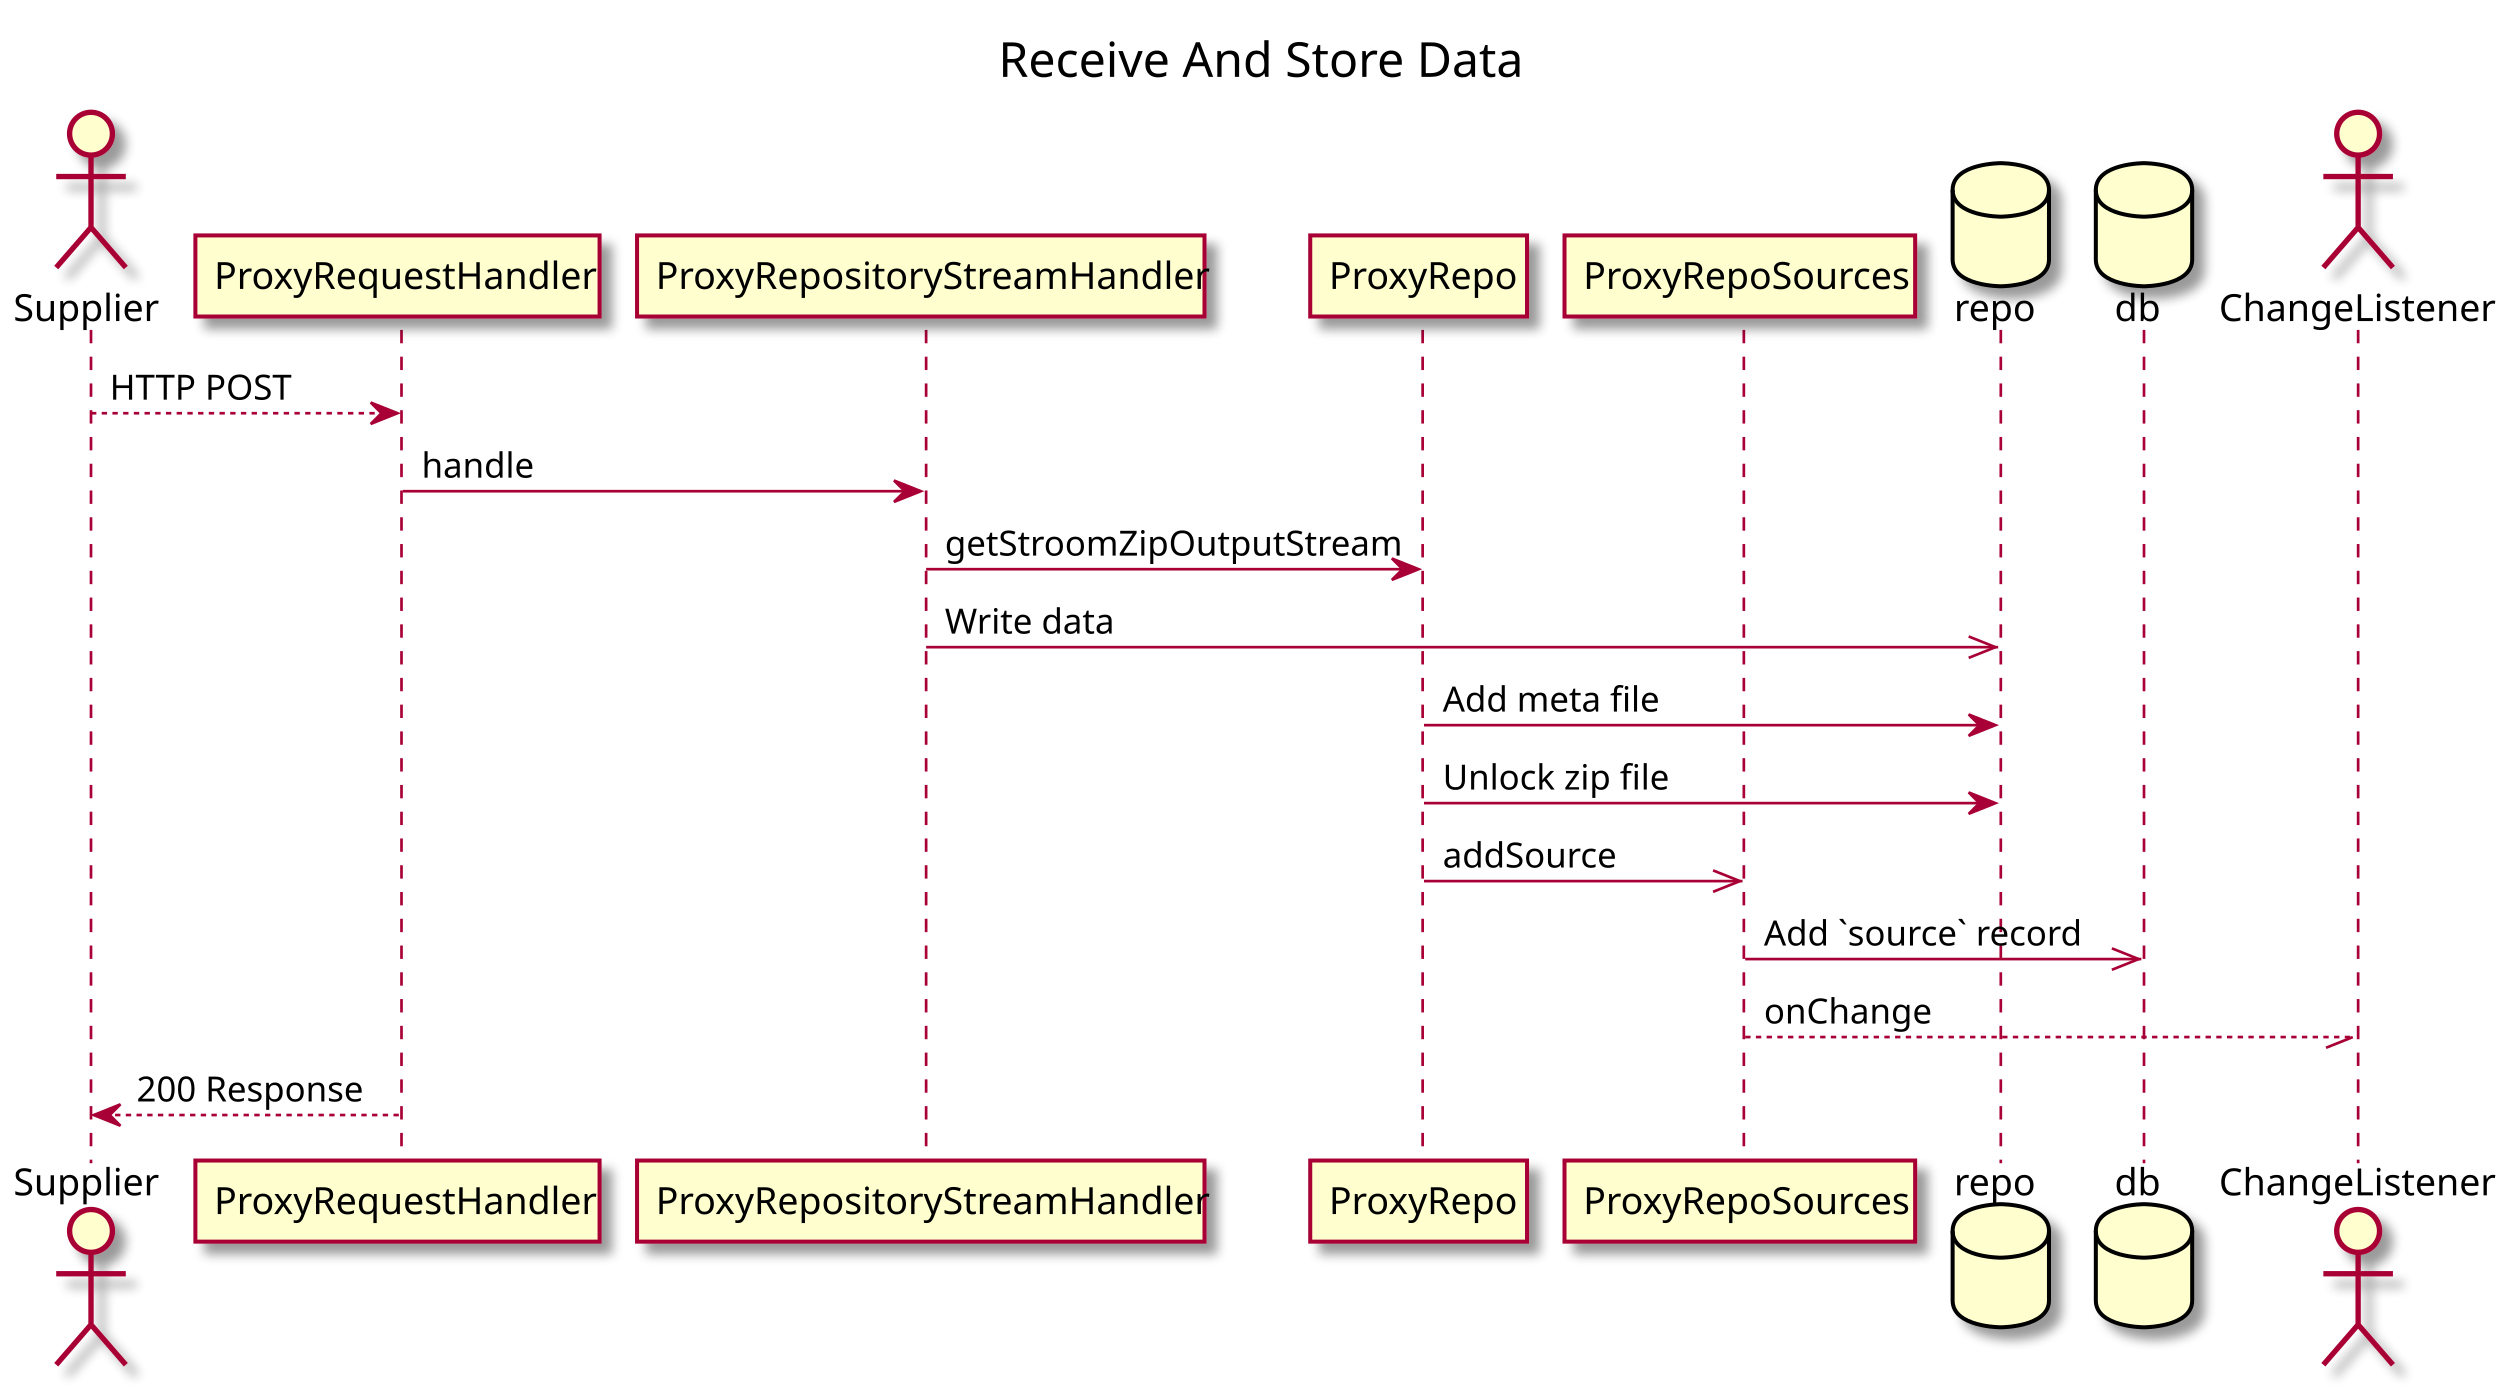
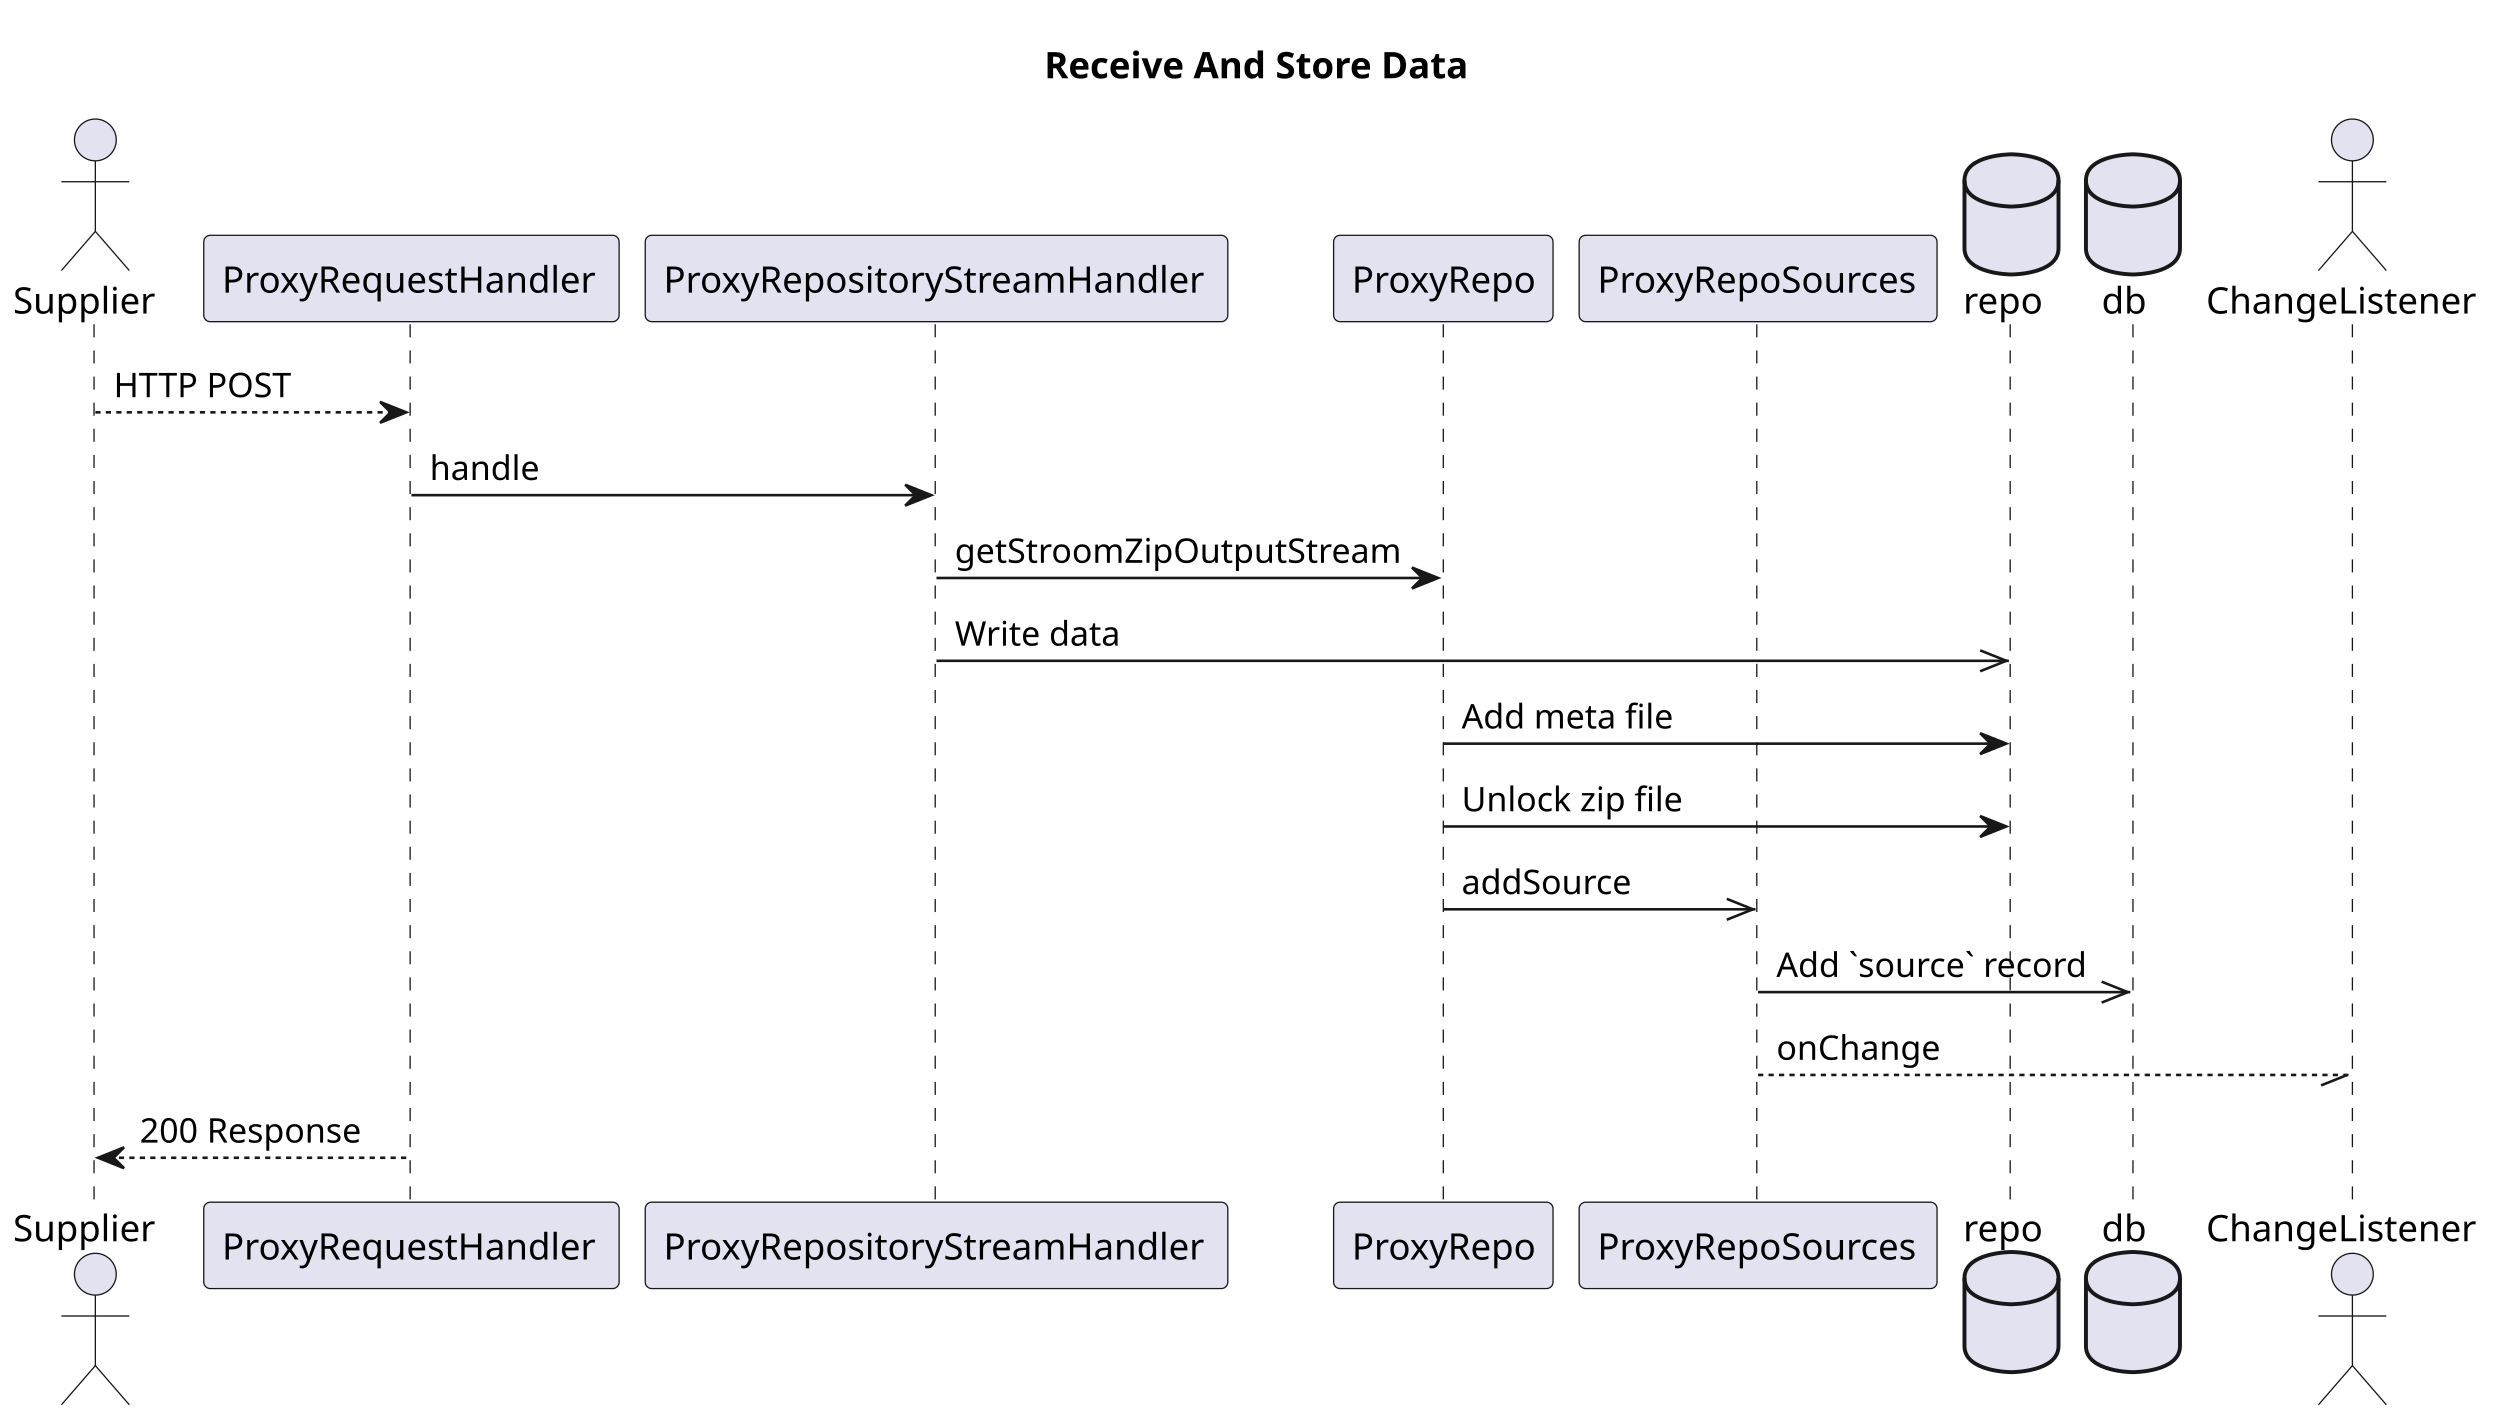
- <svg xmlns="http://www.w3.org/2000/svg" contentScriptType="application/ecmascript" contentStyleType="text/css" height="518px" preserveAspectRatio="none" style="width:934px;height:518px;" version="1.1" viewBox="0 0 934 518" width="934px" zoomAndPan="magnify">
-   <defs>
-     <filter height="300%" id="f10snqyaanlylh" width="300%" x="-1" y="-1">
-       <feGaussianBlur result="blurOut" stdDeviation="2.0" />
-       <feColorMatrix in="blurOut" result="blurOut2" type="matrix" values="0 0 0 0 0 0 0 0 0 0 0 0 0 0 0 0 0 0 .4 0" />
-       <feOffset dx="4.0" dy="4.0" in="blurOut2" result="blurOut3" />
-       <feBlend in="SourceGraphic" in2="blurOut3" mode="normal" />
-     </filter>
-   </defs>
+ <svg xmlns="http://www.w3.org/2000/svg" contentStyleType="text/css" height="544px" preserveAspectRatio="none" style="width:957px;height:544px;background:#FFFFFF;" version="1.1" viewBox="0 0 957 544" width="957px" zoomAndPan="magnify">
+   <defs />
  <g>
-     <text fill="#000000" font-family="sans-serif" font-size="18" lengthAdjust="spacing" textLength="192" x="373" y="28.708">Receive And Store Data</text>
-     <line style="stroke:#A80036;stroke-width:1.0;stroke-dasharray:5.0,5.0;" x1="34" x2="34" y1="123.25" y2="434.578" />
-     <line style="stroke:#A80036;stroke-width:1.0;stroke-dasharray:5.0,5.0;" x1="150" x2="150" y1="123.25" y2="434.578" />
-     <line style="stroke:#A80036;stroke-width:1.0;stroke-dasharray:5.0,5.0;" x1="346" x2="346" y1="123.25" y2="434.578" />
-     <line style="stroke:#A80036;stroke-width:1.0;stroke-dasharray:5.0,5.0;" x1="531.5" x2="531.5" y1="123.25" y2="434.578" />
-     <line style="stroke:#A80036;stroke-width:1.0;stroke-dasharray:5.0,5.0;" x1="651.5" x2="651.5" y1="123.25" y2="434.578" />
-     <line style="stroke:#A80036;stroke-width:1.0;stroke-dasharray:5.0,5.0;" x1="747.5" x2="747.5" y1="123.25" y2="434.578" />
-     <line style="stroke:#A80036;stroke-width:1.0;stroke-dasharray:5.0,5.0;" x1="801" x2="801" y1="123.25" y2="434.578" />
-     <line style="stroke:#A80036;stroke-width:1.0;stroke-dasharray:5.0,5.0;" x1="881" x2="881" y1="123.25" y2="434.578" />
-     <text fill="#000000" font-family="sans-serif" font-size="14" lengthAdjust="spacing" textLength="52" x="5" y="119.948">Supplier</text>
-     <ellipse cx="34" cy="49.953" fill="#FEFECE" filter="url(#f10snqyaanlylh)" rx="8" ry="8" style="stroke:#A80036;stroke-width:2.0;" />
-     <path d="M34,57.953 L34,84.953 M21,65.953 L47,65.953 M34,84.953 L21,99.953 M34,84.953 L47,99.953 " fill="none" filter="url(#f10snqyaanlylh)" style="stroke:#A80036;stroke-width:2.0;" />
-     <text fill="#000000" font-family="sans-serif" font-size="14" lengthAdjust="spacing" textLength="52" x="5" y="446.573">Supplier</text>
-     <ellipse cx="34" cy="459.875" fill="#FEFECE" filter="url(#f10snqyaanlylh)" rx="8" ry="8" style="stroke:#A80036;stroke-width:2.0;" />
-     <path d="M34,467.875 L34,494.875 M21,475.875 L47,475.875 M34,494.875 L21,509.875 M34,494.875 L47,509.875 " fill="none" filter="url(#f10snqyaanlylh)" style="stroke:#A80036;stroke-width:2.0;" />
-     <rect fill="#FEFECE" filter="url(#f10snqyaanlylh)" height="30.297" style="stroke:#A80036;stroke-width:1.5;" width="151" x="73" y="87.953" />
-     <text fill="#000000" font-family="sans-serif" font-size="14" lengthAdjust="spacing" textLength="137" x="80" y="107.948">ProxyRequestHandler</text>
-     <rect fill="#FEFECE" filter="url(#f10snqyaanlylh)" height="30.297" style="stroke:#A80036;stroke-width:1.5;" width="151" x="73" y="433.578" />
-     <text fill="#000000" font-family="sans-serif" font-size="14" lengthAdjust="spacing" textLength="137" x="80" y="453.573">ProxyRequestHandler</text>
-     <rect fill="#FEFECE" filter="url(#f10snqyaanlylh)" height="30.297" style="stroke:#A80036;stroke-width:1.5;" width="212" x="238" y="87.953" />
-     <text fill="#000000" font-family="sans-serif" font-size="14" lengthAdjust="spacing" textLength="198" x="245" y="107.948">ProxyRepositoryStreamHandler</text>
-     <rect fill="#FEFECE" filter="url(#f10snqyaanlylh)" height="30.297" style="stroke:#A80036;stroke-width:1.5;" width="212" x="238" y="433.578" />
-     <text fill="#000000" font-family="sans-serif" font-size="14" lengthAdjust="spacing" textLength="198" x="245" y="453.573">ProxyRepositoryStreamHandler</text>
-     <rect fill="#FEFECE" filter="url(#f10snqyaanlylh)" height="30.297" style="stroke:#A80036;stroke-width:1.5;" width="81" x="489.5" y="87.953" />
-     <text fill="#000000" font-family="sans-serif" font-size="14" lengthAdjust="spacing" textLength="67" x="496.5" y="107.948">ProxyRepo</text>
-     <rect fill="#FEFECE" filter="url(#f10snqyaanlylh)" height="30.297" style="stroke:#A80036;stroke-width:1.5;" width="81" x="489.5" y="433.578" />
-     <text fill="#000000" font-family="sans-serif" font-size="14" lengthAdjust="spacing" textLength="67" x="496.5" y="453.573">ProxyRepo</text>
-     <rect fill="#FEFECE" filter="url(#f10snqyaanlylh)" height="30.297" style="stroke:#A80036;stroke-width:1.5;" width="131" x="584.5" y="87.953" />
-     <text fill="#000000" font-family="sans-serif" font-size="14" lengthAdjust="spacing" textLength="117" x="591.5" y="107.948">ProxyRepoSources</text>
-     <rect fill="#FEFECE" filter="url(#f10snqyaanlylh)" height="30.297" style="stroke:#A80036;stroke-width:1.5;" width="131" x="584.5" y="433.578" />
-     <text fill="#000000" font-family="sans-serif" font-size="14" lengthAdjust="spacing" textLength="117" x="591.5" y="453.573">ProxyRepoSources</text>
-     <text fill="#000000" font-family="sans-serif" font-size="14" lengthAdjust="spacing" textLength="29" x="730" y="119.948">repo</text>
-     <path d="M729.5,70.953 C729.5,60.953 747.5,60.953 747.5,60.953 C747.5,60.953 765.5,60.953 765.5,70.953 L765.5,96.953 C765.5,106.953 747.5,106.953 747.5,106.953 C747.5,106.953 729.5,106.953 729.5,96.953 L729.5,70.953 " fill="#FEFECE" filter="url(#f10snqyaanlylh)" style="stroke:#000000;stroke-width:1.5;" />
-     <path d="M729.5,70.953 C729.5,80.953 747.5,80.953 747.5,80.953 C747.5,80.953 765.5,80.953 765.5,70.953 " fill="none" style="stroke:#000000;stroke-width:1.5;" />
-     <text fill="#000000" font-family="sans-serif" font-size="14" lengthAdjust="spacing" textLength="29" x="730" y="446.573">repo</text>
-     <path d="M729.5,459.875 C729.5,449.875 747.5,449.875 747.5,449.875 C747.5,449.875 765.5,449.875 765.5,459.875 L765.5,485.875 C765.5,495.875 747.5,495.875 747.5,495.875 C747.5,495.875 729.5,495.875 729.5,485.875 L729.5,459.875 " fill="#FEFECE" filter="url(#f10snqyaanlylh)" style="stroke:#000000;stroke-width:1.5;" />
-     <path d="M729.5,459.875 C729.5,469.875 747.5,469.875 747.5,469.875 C747.5,469.875 765.5,469.875 765.5,459.875 " fill="none" style="stroke:#000000;stroke-width:1.5;" />
-     <text fill="#000000" font-family="sans-serif" font-size="14" lengthAdjust="spacing" textLength="16" x="790" y="119.948">db</text>
-     <path d="M783,70.953 C783,60.953 801,60.953 801,60.953 C801,60.953 819,60.953 819,70.953 L819,96.953 C819,106.953 801,106.953 801,106.953 C801,106.953 783,106.953 783,96.953 L783,70.953 " fill="#FEFECE" filter="url(#f10snqyaanlylh)" style="stroke:#000000;stroke-width:1.5;" />
-     <path d="M783,70.953 C783,80.953 801,80.953 801,80.953 C801,80.953 819,80.953 819,70.953 " fill="none" style="stroke:#000000;stroke-width:1.5;" />
-     <text fill="#000000" font-family="sans-serif" font-size="14" lengthAdjust="spacing" textLength="16" x="790" y="446.573">db</text>
-     <path d="M783,459.875 C783,449.875 801,449.875 801,449.875 C801,449.875 819,449.875 819,459.875 L819,485.875 C819,495.875 801,495.875 801,495.875 C801,495.875 783,495.875 783,485.875 L783,459.875 " fill="#FEFECE" filter="url(#f10snqyaanlylh)" style="stroke:#000000;stroke-width:1.5;" />
-     <path d="M783,459.875 C783,469.875 801,469.875 801,469.875 C801,469.875 819,469.875 819,459.875 " fill="none" style="stroke:#000000;stroke-width:1.5;" />
-     <text fill="#000000" font-family="sans-serif" font-size="14" lengthAdjust="spacing" textLength="98" x="829" y="119.948">ChangeListener</text>
-     <ellipse cx="881" cy="49.953" fill="#FEFECE" filter="url(#f10snqyaanlylh)" rx="8" ry="8" style="stroke:#A80036;stroke-width:2.0;" />
-     <path d="M881,57.953 L881,84.953 M868,65.953 L894,65.953 M881,84.953 L868,99.953 M881,84.953 L894,99.953 " fill="none" filter="url(#f10snqyaanlylh)" style="stroke:#A80036;stroke-width:2.0;" />
-     <text fill="#000000" font-family="sans-serif" font-size="14" lengthAdjust="spacing" textLength="98" x="829" y="446.573">ChangeListener</text>
-     <ellipse cx="881" cy="459.875" fill="#FEFECE" filter="url(#f10snqyaanlylh)" rx="8" ry="8" style="stroke:#A80036;stroke-width:2.0;" />
-     <path d="M881,467.875 L881,494.875 M868,475.875 L894,475.875 M881,494.875 L868,509.875 M881,494.875 L894,509.875 " fill="none" filter="url(#f10snqyaanlylh)" style="stroke:#A80036;stroke-width:2.0;" />
-     <polygon fill="#A80036" points="138.5,150.383,148.5,154.383,138.5,158.383,142.5,154.383" style="stroke:#A80036;stroke-width:1.0;" />
-     <line style="stroke:#A80036;stroke-width:1.0;stroke-dasharray:2.0,2.0;" x1="34" x2="144.5" y1="154.383" y2="154.383" />
-     <text fill="#000000" font-family="sans-serif" font-size="13" lengthAdjust="spacing" textLength="64" x="41" y="149.317">HTTP POST</text>
-     <polygon fill="#A80036" points="334,179.516,344,183.516,334,187.516,338,183.516" style="stroke:#A80036;stroke-width:1.0;" />
-     <line style="stroke:#A80036;stroke-width:1.0;" x1="150.5" x2="340" y1="183.516" y2="183.516" />
-     <text fill="#000000" font-family="sans-serif" font-size="13" lengthAdjust="spacing" textLength="41" x="157.5" y="178.45">handle</text>
-     <polygon fill="#A80036" points="520,208.648,530,212.648,520,216.648,524,212.648" style="stroke:#A80036;stroke-width:1.0;" />
-     <line style="stroke:#A80036;stroke-width:1.0;" x1="346" x2="526" y1="212.648" y2="212.648" />
-     <text fill="#000000" font-family="sans-serif" font-size="13" lengthAdjust="spacing" textLength="162" x="353" y="207.583">getStroomZipOutputStream</text>
-     <line style="stroke:#A80036;stroke-width:1.0;" x1="745.5" x2="735.5" y1="241.781" y2="237.781" />
-     <line style="stroke:#A80036;stroke-width:1.0;" x1="745.5" x2="735.5" y1="241.781" y2="245.781" />
-     <line style="stroke:#A80036;stroke-width:1.0;" x1="346" x2="746.5" y1="241.781" y2="241.781" />
-     <text fill="#000000" font-family="sans-serif" font-size="13" lengthAdjust="spacing" textLength="59" x="353" y="236.715">Write data</text>
-     <polygon fill="#A80036" points="735.5,266.914,745.5,270.914,735.5,274.914,739.5,270.914" style="stroke:#A80036;stroke-width:1.0;" />
-     <line style="stroke:#A80036;stroke-width:1.0;" x1="532" x2="741.5" y1="270.914" y2="270.914" />
-     <text fill="#000000" font-family="sans-serif" font-size="13" lengthAdjust="spacing" textLength="76" x="539" y="265.848">Add meta file</text>
-     <polygon fill="#A80036" points="735.5,296.047,745.5,300.047,735.5,304.047,739.5,300.047" style="stroke:#A80036;stroke-width:1.0;" />
-     <line style="stroke:#A80036;stroke-width:1.0;" x1="532" x2="741.5" y1="300.047" y2="300.047" />
-     <text fill="#000000" font-family="sans-serif" font-size="13" lengthAdjust="spacing" textLength="80" x="539" y="294.981">Unlock zip file</text>
-     <line style="stroke:#A80036;stroke-width:1.0;" x1="650" x2="640" y1="329.18" y2="325.18" />
-     <line style="stroke:#A80036;stroke-width:1.0;" x1="650" x2="640" y1="329.18" y2="333.18" />
-     <line style="stroke:#A80036;stroke-width:1.0;" x1="532" x2="651" y1="329.18" y2="329.18" />
-     <text fill="#000000" font-family="sans-serif" font-size="13" lengthAdjust="spacing" textLength="64" x="539" y="324.114">addSource</text>
-     <line style="stroke:#A80036;stroke-width:1.0;" x1="799" x2="789" y1="358.312" y2="354.312" />
-     <line style="stroke:#A80036;stroke-width:1.0;" x1="799" x2="789" y1="358.312" y2="362.312" />
-     <line style="stroke:#A80036;stroke-width:1.0;" x1="652" x2="800" y1="358.312" y2="358.312" />
-     <text fill="#000000" font-family="sans-serif" font-size="13" lengthAdjust="spacing" textLength="125" x="659" y="353.247">Add `source` record</text>
-     <line style="stroke:#A80036;stroke-width:1.0;" x1="879" x2="869" y1="387.445" y2="391.445" />
-     <line style="stroke:#A80036;stroke-width:1.0;stroke-dasharray:2.0,2.0;" x1="652" x2="880" y1="387.445" y2="387.445" />
-     <text fill="#000000" font-family="sans-serif" font-size="13" lengthAdjust="spacing" textLength="61" x="659" y="382.379">onChange</text>
-     <polygon fill="#A80036" points="45,412.578,35,416.578,45,420.578,41,416.578" style="stroke:#A80036;stroke-width:1.0;" />
-     <line style="stroke:#A80036;stroke-width:1.0;stroke-dasharray:2.0,2.0;" x1="39" x2="149.5" y1="416.578" y2="416.578" />
-     <text fill="#000000" font-family="sans-serif" font-size="13" lengthAdjust="spacing" textLength="82" x="51" y="411.512">200 Response</text>
+     <rect height="29.068" style="stroke:#00000000;stroke-width:1.0;fill:none;" width="171" x="394.75" y="10" />
+     <text fill="#000000" font-family="sans-serif" font-size="14" font-weight="bold" lengthAdjust="spacing" textLength="161" x="399.75" y="29.966">Receive And Store Data</text>
+     <line style="stroke:#181818;stroke-width:0.5;stroke-dasharray:5.0,5.0;" x1="36" x2="36" y1="124.136" y2="461.196" />
+     <line style="stroke:#181818;stroke-width:0.5;stroke-dasharray:5.0,5.0;" x1="157" x2="157" y1="124.136" y2="461.196" />
+     <line style="stroke:#181818;stroke-width:0.5;stroke-dasharray:5.0,5.0;" x1="358" x2="358" y1="124.136" y2="461.196" />
+     <line style="stroke:#181818;stroke-width:0.5;stroke-dasharray:5.0,5.0;" x1="552.5" x2="552.5" y1="124.136" y2="461.196" />
+     <line style="stroke:#181818;stroke-width:0.5;stroke-dasharray:5.0,5.0;" x1="672.5" x2="672.5" y1="124.136" y2="461.196" />
+     <line style="stroke:#181818;stroke-width:0.5;stroke-dasharray:5.0,5.0;" x1="769.5" x2="769.5" y1="124.136" y2="461.196" />
+     <line style="stroke:#181818;stroke-width:0.5;stroke-dasharray:5.0,5.0;" x1="816.5" x2="816.5" y1="124.136" y2="461.196" />
+     <line style="stroke:#181818;stroke-width:0.5;stroke-dasharray:5.0,5.0;" x1="900.5" x2="900.5" y1="124.136" y2="461.196" />
+     <text fill="#000000" font-family="sans-serif" font-size="14" lengthAdjust="spacing" textLength="57" x="5" y="120.034">Supplier</text>
+     <ellipse cx="36.5" cy="53.568" fill="#E2E2F0" rx="8" ry="8" style="stroke:#181818;stroke-width:0.5;" />
+     <path d="M36.5,61.568 L36.5,88.568 M23.5,69.568 L49.5,69.568 M36.5,88.568 L23.5,103.568 M36.5,88.568 L49.5,103.568 " fill="none" style="stroke:#181818;stroke-width:0.5;" />
+     <text fill="#000000" font-family="sans-serif" font-size="14" lengthAdjust="spacing" textLength="57" x="5" y="475.162">Supplier</text>
+     <ellipse cx="36.5" cy="487.764" fill="#E2E2F0" rx="8" ry="8" style="stroke:#181818;stroke-width:0.5;" />
+     <path d="M36.5,495.764 L36.5,522.764 M23.5,503.764 L49.5,503.764 M36.5,522.764 L23.5,537.764 M36.5,522.764 L49.5,537.764 " fill="none" style="stroke:#181818;stroke-width:0.5;" />
+     <rect fill="#E2E2F0" height="33.068" rx="2.5" ry="2.5" style="stroke:#181818;stroke-width:0.5;" width="159" x="78" y="90.068" />
+     <text fill="#000000" font-family="sans-serif" font-size="14" lengthAdjust="spacing" textLength="145" x="85" y="112.034">ProxyRequestHandler</text>
+     <rect fill="#E2E2F0" height="33.068" rx="2.5" ry="2.5" style="stroke:#181818;stroke-width:0.5;" width="159" x="78" y="460.196" />
+     <text fill="#000000" font-family="sans-serif" font-size="14" lengthAdjust="spacing" textLength="145" x="85" y="482.162">ProxyRequestHandler</text>
+     <rect fill="#E2E2F0" height="33.068" rx="2.5" ry="2.5" style="stroke:#181818;stroke-width:0.5;" width="223" x="247" y="90.068" />
+     <text fill="#000000" font-family="sans-serif" font-size="14" lengthAdjust="spacing" textLength="209" x="254" y="112.034">ProxyRepositoryStreamHandler</text>
+     <rect fill="#E2E2F0" height="33.068" rx="2.5" ry="2.5" style="stroke:#181818;stroke-width:0.5;" width="223" x="247" y="460.196" />
+     <text fill="#000000" font-family="sans-serif" font-size="14" lengthAdjust="spacing" textLength="209" x="254" y="482.162">ProxyRepositoryStreamHandler</text>
+     <rect fill="#E2E2F0" height="33.068" rx="2.5" ry="2.5" style="stroke:#181818;stroke-width:0.5;" width="84" x="510.5" y="90.068" />
+     <text fill="#000000" font-family="sans-serif" font-size="14" lengthAdjust="spacing" textLength="70" x="517.5" y="112.034">ProxyRepo</text>
+     <rect fill="#E2E2F0" height="33.068" rx="2.5" ry="2.5" style="stroke:#181818;stroke-width:0.5;" width="84" x="510.5" y="460.196" />
+     <text fill="#000000" font-family="sans-serif" font-size="14" lengthAdjust="spacing" textLength="70" x="517.5" y="482.162">ProxyRepo</text>
+     <rect fill="#E2E2F0" height="33.068" rx="2.5" ry="2.5" style="stroke:#181818;stroke-width:0.5;" width="137" x="604.5" y="90.068" />
+     <text fill="#000000" font-family="sans-serif" font-size="14" lengthAdjust="spacing" textLength="123" x="611.5" y="112.034">ProxyRepoSources</text>
+     <rect fill="#E2E2F0" height="33.068" rx="2.5" ry="2.5" style="stroke:#181818;stroke-width:0.5;" width="137" x="604.5" y="460.196" />
+     <text fill="#000000" font-family="sans-serif" font-size="14" lengthAdjust="spacing" textLength="123" x="611.5" y="482.162">ProxyRepoSources</text>
+     <text fill="#000000" font-family="sans-serif" font-size="14" lengthAdjust="spacing" textLength="31" x="751.5" y="120.034">repo</text>
+     <path d="M752,69.068 C752,59.068 770,59.068 770,59.068 C770,59.068 788,59.068 788,69.068 L788,95.068 C788,105.068 770,105.068 770,105.068 C770,105.068 752,105.068 752,95.068 L752,69.068 " fill="#E2E2F0" style="stroke:#181818;stroke-width:1.5;" />
+     <path d="M752,69.068 C752,79.068 770,79.068 770,79.068 C770,79.068 788,79.068 788,69.068 " fill="none" style="stroke:#181818;stroke-width:1.5;" />
+     <text fill="#000000" font-family="sans-serif" font-size="14" lengthAdjust="spacing" textLength="31" x="751.5" y="475.162">repo</text>
+     <path d="M752,489.264 C752,479.264 770,479.264 770,479.264 C770,479.264 788,479.264 788,489.264 L788,515.264 C788,525.264 770,525.264 770,525.264 C770,525.264 752,525.264 752,515.264 L752,489.264 " fill="#E2E2F0" style="stroke:#181818;stroke-width:1.5;" />
+     <path d="M752,489.264 C752,499.264 770,499.264 770,499.264 C770,499.264 788,499.264 788,489.264 " fill="none" style="stroke:#181818;stroke-width:1.5;" />
+     <text fill="#000000" font-family="sans-serif" font-size="14" lengthAdjust="spacing" textLength="18" x="804.5" y="120.034">db</text>
+     <path d="M798.5,69.068 C798.5,59.068 816.5,59.068 816.5,59.068 C816.5,59.068 834.5,59.068 834.5,69.068 L834.5,95.068 C834.5,105.068 816.5,105.068 816.5,105.068 C816.5,105.068 798.5,105.068 798.5,95.068 L798.5,69.068 " fill="#E2E2F0" style="stroke:#181818;stroke-width:1.5;" />
+     <path d="M798.5,69.068 C798.5,79.068 816.5,79.068 816.5,79.068 C816.5,79.068 834.5,79.068 834.5,69.068 " fill="none" style="stroke:#181818;stroke-width:1.5;" />
+     <text fill="#000000" font-family="sans-serif" font-size="14" lengthAdjust="spacing" textLength="18" x="804.5" y="475.162">db</text>
+     <path d="M798.5,489.264 C798.5,479.264 816.5,479.264 816.5,479.264 C816.5,479.264 834.5,479.264 834.5,489.264 L834.5,515.264 C834.5,525.264 816.5,525.264 816.5,525.264 C816.5,525.264 798.5,525.264 798.5,515.264 L798.5,489.264 " fill="#E2E2F0" style="stroke:#181818;stroke-width:1.5;" />
+     <path d="M798.5,489.264 C798.5,499.264 816.5,499.264 816.5,499.264 C816.5,499.264 834.5,499.264 834.5,489.264 " fill="none" style="stroke:#181818;stroke-width:1.5;" />
+     <text fill="#000000" font-family="sans-serif" font-size="14" lengthAdjust="spacing" textLength="106" x="844.5" y="120.034">ChangeListener</text>
+     <ellipse cx="900.5" cy="53.568" fill="#E2E2F0" rx="8" ry="8" style="stroke:#181818;stroke-width:0.5;" />
+     <path d="M900.5,61.568 L900.5,88.568 M887.5,69.568 L913.5,69.568 M900.5,88.568 L887.5,103.568 M900.5,88.568 L913.5,103.568 " fill="none" style="stroke:#181818;stroke-width:0.5;" />
+     <text fill="#000000" font-family="sans-serif" font-size="14" lengthAdjust="spacing" textLength="106" x="844.5" y="475.162">ChangeListener</text>
+     <ellipse cx="900.5" cy="487.764" fill="#E2E2F0" rx="8" ry="8" style="stroke:#181818;stroke-width:0.5;" />
+     <path d="M900.5,495.764 L900.5,522.764 M887.5,503.764 L913.5,503.764 M900.5,522.764 L887.5,537.764 M900.5,522.764 L913.5,537.764 " fill="none" style="stroke:#181818;stroke-width:0.5;" />
+     <polygon fill="#181818" points="145.5,153.842,155.5,157.842,145.5,161.842,149.5,157.842" style="stroke:#181818;stroke-width:1.0;" />
+     <line style="stroke:#181818;stroke-width:1.0;stroke-dasharray:2.0,2.0;" x1="36.5" x2="151.5" y1="157.842" y2="157.842" />
+     <text fill="#000000" font-family="sans-serif" font-size="13" lengthAdjust="spacing" textLength="67" x="43.5" y="152.033">HTTP POST</text>
+     <polygon fill="#181818" points="346.5,185.548,356.5,189.548,346.5,193.548,350.5,189.548" style="stroke:#181818;stroke-width:1.0;" />
+     <line style="stroke:#181818;stroke-width:1.0;" x1="157.5" x2="352.5" y1="189.548" y2="189.548" />
+     <text fill="#000000" font-family="sans-serif" font-size="13" lengthAdjust="spacing" textLength="41" x="164.5" y="183.739">handle</text>
+     <polygon fill="#181818" points="540.5,217.254,550.5,221.254,540.5,225.254,544.5,221.254" style="stroke:#181818;stroke-width:1.0;" />
+     <line style="stroke:#181818;stroke-width:1.0;" x1="358.5" x2="546.5" y1="221.254" y2="221.254" />
+     <text fill="#000000" font-family="sans-serif" font-size="13" lengthAdjust="spacing" textLength="170" x="365.5" y="215.445">getStroomZipOutputStream</text>
+     <line style="stroke:#181818;stroke-width:1.0;" x1="768" x2="758" y1="252.96" y2="248.96" />
+     <line style="stroke:#181818;stroke-width:1.0;" x1="768" x2="758" y1="252.96" y2="256.96" />
+     <line style="stroke:#181818;stroke-width:1.0;" x1="358.5" x2="769" y1="252.96" y2="252.96" />
+     <text fill="#000000" font-family="sans-serif" font-size="13" lengthAdjust="spacing" textLength="62" x="365.5" y="247.151">Write data</text>
+     <polygon fill="#181818" points="758,280.666,768,284.666,758,288.666,762,284.666" style="stroke:#181818;stroke-width:1.0;" />
+     <line style="stroke:#181818;stroke-width:1.0;" x1="552.5" x2="764" y1="284.666" y2="284.666" />
+     <text fill="#000000" font-family="sans-serif" font-size="13" lengthAdjust="spacing" textLength="78" x="559.5" y="278.857">Add meta file</text>
+     <polygon fill="#181818" points="758,312.372,768,316.372,758,320.372,762,316.372" style="stroke:#181818;stroke-width:1.0;" />
+     <line style="stroke:#181818;stroke-width:1.0;" x1="552.5" x2="764" y1="316.372" y2="316.372" />
+     <text fill="#000000" font-family="sans-serif" font-size="13" lengthAdjust="spacing" textLength="82" x="559.5" y="310.563">Unlock zip file</text>
+     <line style="stroke:#181818;stroke-width:1.0;" x1="671" x2="661" y1="348.078" y2="344.078" />
+     <line style="stroke:#181818;stroke-width:1.0;" x1="671" x2="661" y1="348.078" y2="352.078" />
+     <line style="stroke:#181818;stroke-width:1.0;" x1="552.5" x2="672" y1="348.078" y2="348.078" />
+     <text fill="#000000" font-family="sans-serif" font-size="13" lengthAdjust="spacing" textLength="64" x="559.5" y="342.269">addSource</text>
+     <line style="stroke:#181818;stroke-width:1.0;" x1="814.5" x2="804.5" y1="379.784" y2="375.784" />
+     <line style="stroke:#181818;stroke-width:1.0;" x1="814.5" x2="804.5" y1="379.784" y2="383.784" />
+     <line style="stroke:#181818;stroke-width:1.0;" x1="673" x2="815.5" y1="379.784" y2="379.784" />
+     <text fill="#000000" font-family="sans-serif" font-size="13" lengthAdjust="spacing" textLength="117" x="680" y="373.975">Add `source` record</text>
+     <line style="stroke:#181818;stroke-width:1.0;" x1="898.5" x2="888.5" y1="411.49" y2="415.49" />
+     <line style="stroke:#181818;stroke-width:1.0;stroke-dasharray:2.0,2.0;" x1="673" x2="899.5" y1="411.49" y2="411.49" />
+     <text fill="#000000" font-family="sans-serif" font-size="13" lengthAdjust="spacing" textLength="62" x="680" y="405.681">onChange</text>
+     <polygon fill="#181818" points="47.5,439.196,37.5,443.196,47.5,447.196,43.5,443.196" style="stroke:#181818;stroke-width:1.0;" />
+     <line style="stroke:#181818;stroke-width:1.0;stroke-dasharray:2.0,2.0;" x1="41.5" x2="156.5" y1="443.196" y2="443.196" />
+     <text fill="#000000" font-family="sans-serif" font-size="13" lengthAdjust="spacing" textLength="82" x="53.5" y="437.387">200 Response</text>
  </g>
</svg>
